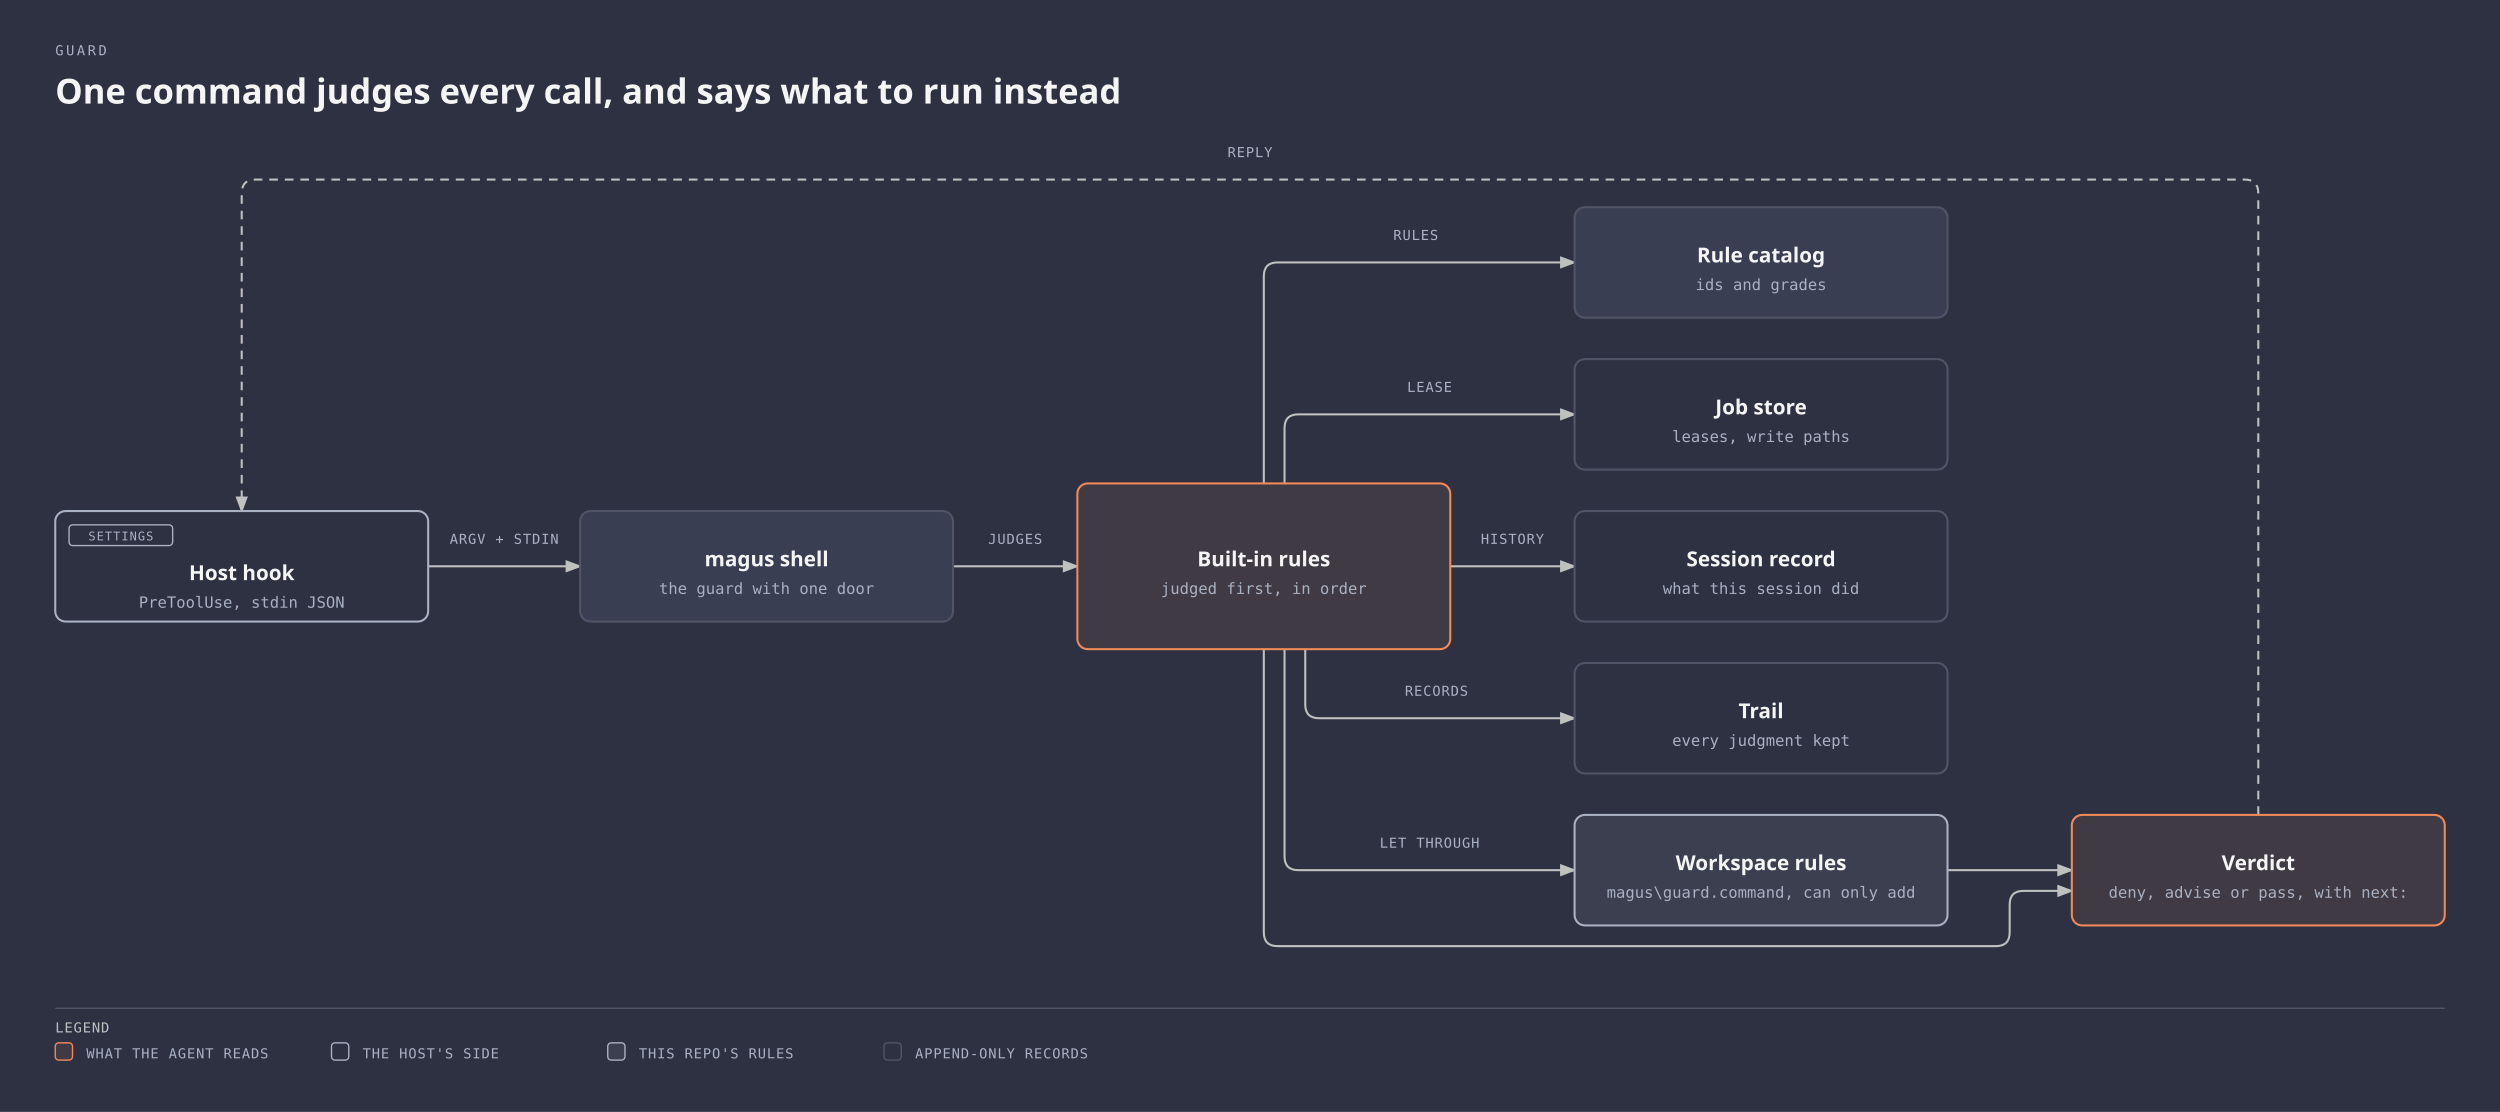
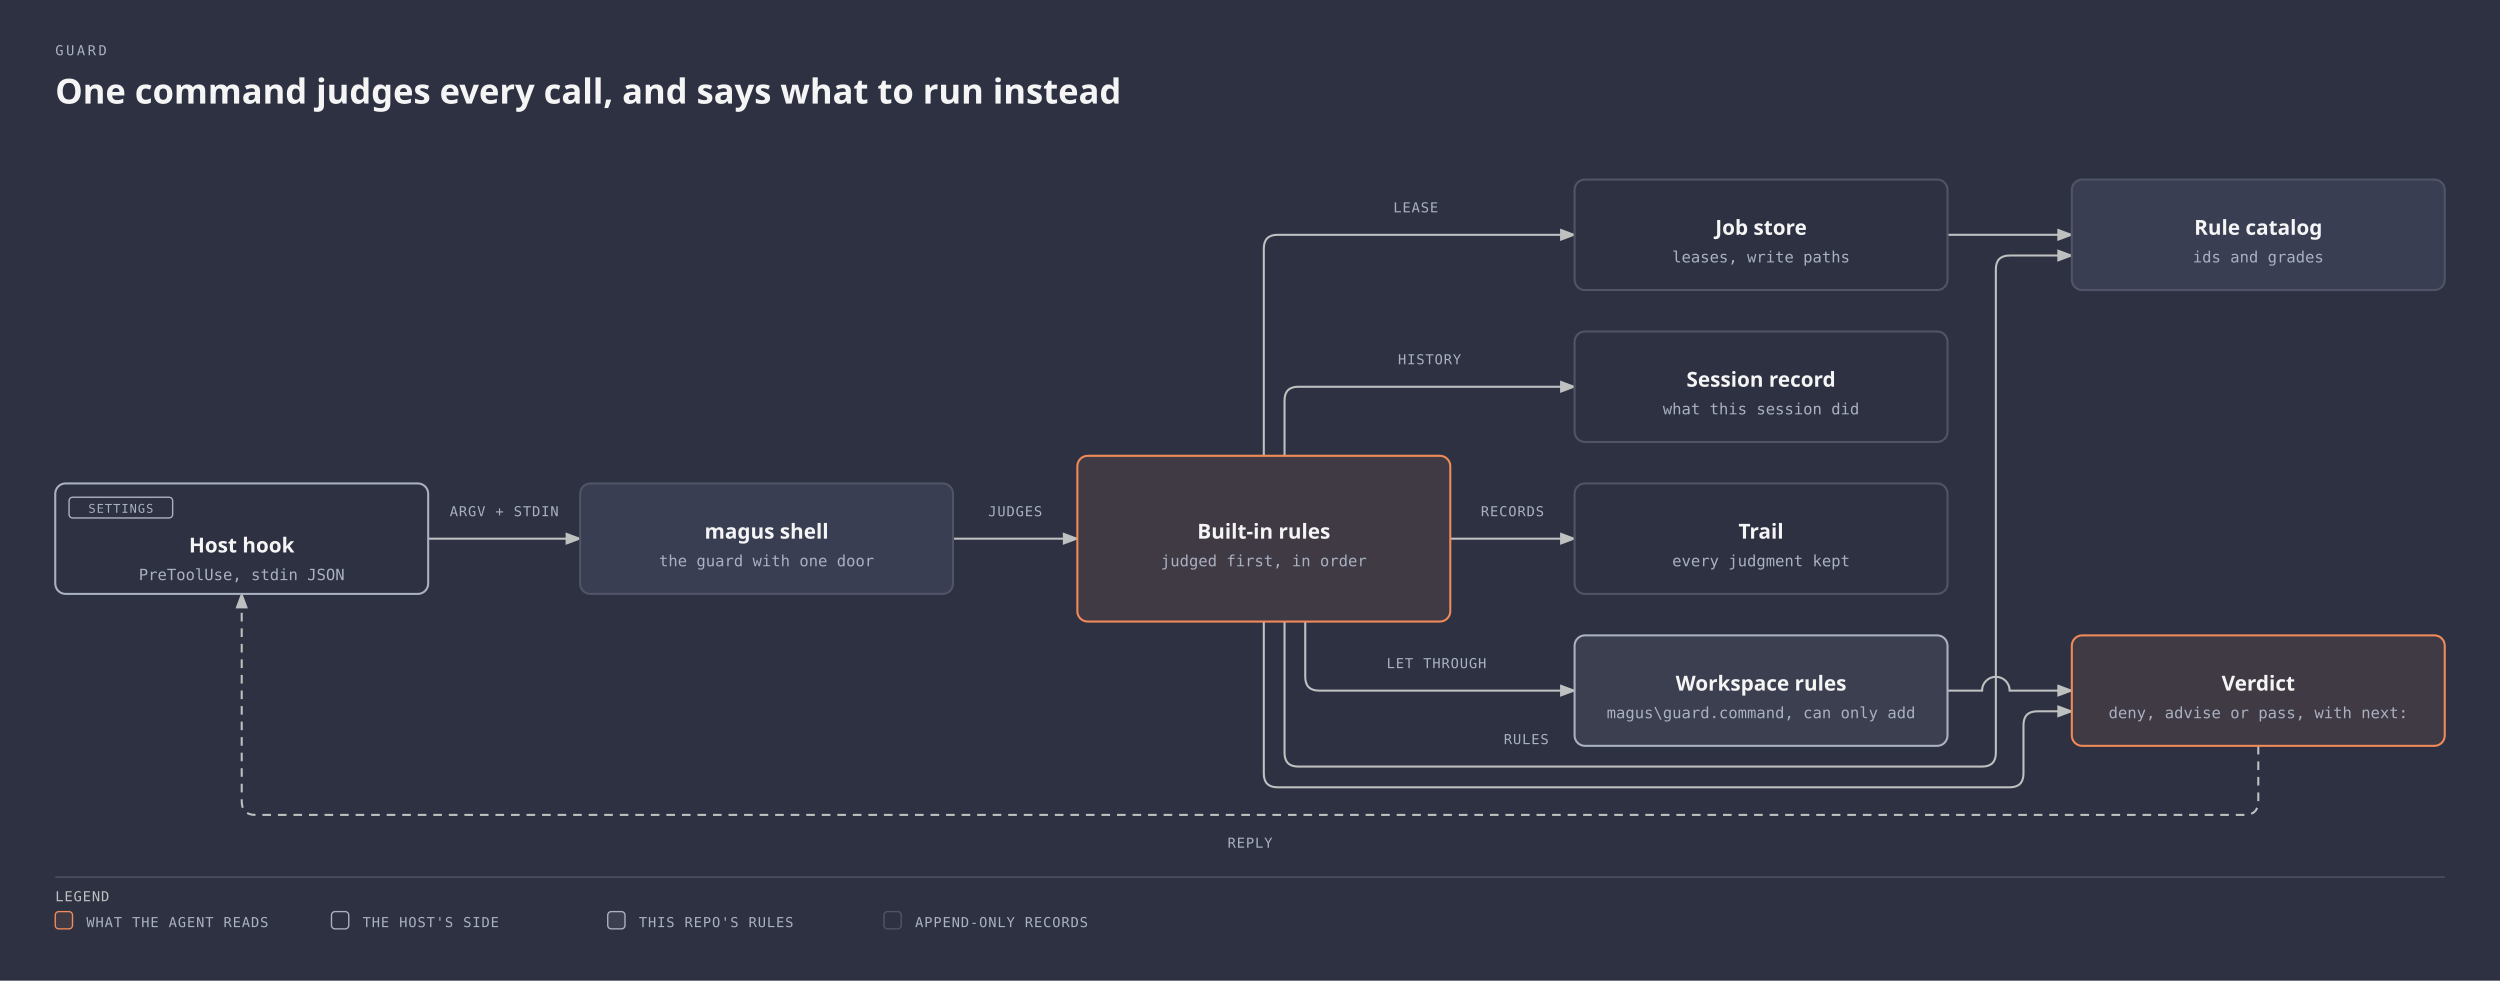
- <svg xmlns="http://www.w3.org/2000/svg" viewBox="0 0 1448 644" width="1448" height="644" role="img" aria-labelledby="guard-path-title guard-path-desc" class="magus-diagram">
+ <svg xmlns="http://www.w3.org/2000/svg" viewBox="0 0 1448 568" width="1448" height="568" role="img" aria-labelledby="guard-path-title guard-path-desc" class="magus-diagram">
  <defs>
    <marker id="guard-path-arrow-default" markerWidth="8" markerHeight="6" refX="7" refY="3" orient="auto">
      <polygon points="0 0, 8 3, 0 6" fill="#bfc0c0" />
    </marker>
    <marker id="guard-path-arrow-accent" markerWidth="8" markerHeight="6" refX="7" refY="3" orient="auto">
      <polygon points="0 0, 8 3, 0 6" fill="#f08a59" />
    </marker>
    <marker id="guard-path-arrow-link" markerWidth="8" markerHeight="6" refX="7" refY="3" orient="auto">
      <polygon points="0 0, 8 3, 0 6" fill="#6a95d8" />
    </marker>
  </defs>
  <rect width="100%" height="100%" fill="#2d3142" />
  <text x="32" y="32" fill="#a9b1c2" font-family="monospace" font-size="8" style="font-variant-ligatures:none" letter-spacing="0.18em">GUARD</text>
  <text x="32" y="60" fill="#f5f5f5" font-family="sans-serif" font-size="20" font-weight="600">One command judges every call, and says what to run instead</text>
  <g transform="translate(0,40)">
-     <path data-edge="external:Host hook-&gt;cmd/magus" id="guard-path-edge-external_3aHost_20hook-cmd_2fmagus" d="M 248 288 L 336 288" fill="none" stroke="#bfc0c0" stroke-width="1.2" marker-end="url(#guard-path-arrow-default)" />
-     <path data-edge="cmd/magus-&gt;internal/guard" id="guard-path-edge-cmd_2fmagus-internal_2fguard" d="M 552 288 L 624 288" fill="none" stroke="#bfc0c0" stroke-width="1.2" marker-end="url(#guard-path-arrow-default)" />
-     <path data-edge="internal/guard-&gt;internal/guard/builtin" id="guard-path-edge-internal_2fguard-internal_2fguard_2fbuiltin" d="M 732 240 L 732 120 Q 732 112 740 112 L 912 112" fill="none" stroke="#bfc0c0" stroke-width="1.2" marker-end="url(#guard-path-arrow-default)" />
-     <path data-edge="internal/guard-&gt;internal/job" id="guard-path-edge-internal_2fguard-internal_2fjob" d="M 744 240 L 744 208 Q 744 200 752 200 L 912 200" fill="none" stroke="#bfc0c0" stroke-width="1.2" marker-end="url(#guard-path-arrow-default)" />
-     <path data-edge="internal/guard-&gt;internal/sessions" id="guard-path-edge-internal_2fguard-internal_2fsessions" d="M 840 288 L 912 288" fill="none" stroke="#bfc0c0" stroke-width="1.2" marker-end="url(#guard-path-arrow-default)" />
-     <path data-edge="internal/guard-&gt;internal/trail" id="guard-path-edge-internal_2fguard-internal_2ftrail" d="M 756 336 L 756 368 Q 756 376 764 376 L 912 376" fill="none" stroke="#bfc0c0" stroke-width="1.2" marker-end="url(#guard-path-arrow-default)" />
-     <path data-edge="internal/guard-&gt;external:Workspace rules" id="guard-path-edge-internal_2fguard-external_3aWorkspace_20rules" d="M 744 336 L 744 456 Q 744 464 752 464 L 912 464" fill="none" stroke="#bfc0c0" stroke-width="1.2" marker-end="url(#guard-path-arrow-default)" />
-     <path data-edge="internal/guard-&gt;external:Verdict" id="guard-path-edge-internal_2fguard-external_3aVerdict" d="M 732 336 L 732 500 Q 732 508 740 508 L 1156 508 Q 1164 508 1164 500 L 1164 484 Q 1164 476 1172 476 L 1200 476" fill="none" stroke="#bfc0c0" stroke-width="1.2" marker-end="url(#guard-path-arrow-default)" />
-     <path data-edge="external:Workspace rules-&gt;external:Verdict" id="guard-path-edge-external_3aWorkspace_20rules-external_3aVerdict" d="M 1128 464 L 1200 464" fill="none" stroke="#bfc0c0" stroke-width="1.2" marker-end="url(#guard-path-arrow-default)" />
-     <path data-edge="external:Verdict-&gt;external:Host hook" id="guard-path-edge-external_3aVerdict-external_3aHost_20hook" d="M 1308 432 L 1308 72 Q 1308 64 1300 64 L 148 64 Q 140 64 140 72 L 140 256" fill="none" stroke="#bfc0c0" stroke-width="1.2" stroke-dasharray="5,4" marker-end="url(#guard-path-arrow-default)" />
-     <rect x="256" y="266" width="72" height="12" rx="2" fill="#2d3142" />
-     <text x="292" y="275" fill="#a9b1c2" font-family="monospace" font-size="8" style="font-variant-ligatures:none" text-anchor="middle" letter-spacing="0.06em">ARGV + STDIN</text>
-     <rect x="568" y="266" width="40" height="12" rx="2" fill="#2d3142" />
-     <text x="588" y="275" fill="#a9b1c2" font-family="monospace" font-size="8" style="font-variant-ligatures:none" text-anchor="middle" letter-spacing="0.06em">JUDGES</text>
-     <rect x="802" y="90" width="36" height="12" rx="2" fill="#2d3142" />
-     <text x="820" y="99" fill="#a9b1c2" font-family="monospace" font-size="8" style="font-variant-ligatures:none" text-anchor="middle" letter-spacing="0.06em">RULES</text>
-     <rect x="810" y="178" width="36" height="12" rx="2" fill="#2d3142" />
-     <text x="828" y="187" fill="#a9b1c2" font-family="monospace" font-size="8" style="font-variant-ligatures:none" text-anchor="middle" letter-spacing="0.06em">LEASE</text>
-     <rect x="854" y="266" width="44" height="12" rx="2" fill="#2d3142" />
-     <text x="876" y="275" fill="#a9b1c2" font-family="monospace" font-size="8" style="font-variant-ligatures:none" text-anchor="middle" letter-spacing="0.06em">HISTORY</text>
-     <rect x="810" y="354" width="44" height="12" rx="2" fill="#2d3142" />
-     <text x="832" y="363" fill="#a9b1c2" font-family="monospace" font-size="8" style="font-variant-ligatures:none" text-anchor="middle" letter-spacing="0.06em">RECORDS</text>
-     <rect x="796" y="442" width="64" height="12" rx="2" fill="#2d3142" />
-     <text x="828" y="451" fill="#a9b1c2" font-family="monospace" font-size="8" style="font-variant-ligatures:none" text-anchor="middle" letter-spacing="0.06em">LET THROUGH</text>
-     <rect x="706" y="42" width="36" height="12" rx="2" fill="#2d3142" />
-     <text x="724" y="51" fill="#a9b1c2" font-family="monospace" font-size="8" style="font-variant-ligatures:none" text-anchor="middle" letter-spacing="0.06em">REPLY</text>
+     <path data-edge="external:Host hook-&gt;cmd/magus" id="guard-path-edge-external_3aHost_20hook-cmd_2fmagus" d="M 248 272 L 336 272" fill="none" stroke="#bfc0c0" stroke-width="1.2" marker-end="url(#guard-path-arrow-default)" />
+     <path data-edge="cmd/magus-&gt;internal/guard" id="guard-path-edge-cmd_2fmagus-internal_2fguard" d="M 552 272 L 624 272" fill="none" stroke="#bfc0c0" stroke-width="1.2" marker-end="url(#guard-path-arrow-default)" />
+     <path data-edge="internal/guard-&gt;internal/guard/builtin" id="guard-path-edge-internal_2fguard-internal_2fguard_2fbuiltin" d="M 744 320 L 744 396 Q 744 404 752 404 L 1148 404 Q 1156 404 1156 396 L 1156 116 Q 1156 108 1164 108 L 1200 108" fill="none" stroke="#bfc0c0" stroke-width="1.2" marker-end="url(#guard-path-arrow-default)" />
+     <path data-edge="internal/guard-&gt;internal/job" id="guard-path-edge-internal_2fguard-internal_2fjob" d="M 732 224 L 732 104 Q 732 96 740 96 L 912 96" fill="none" stroke="#bfc0c0" stroke-width="1.2" marker-end="url(#guard-path-arrow-default)" />
+     <path data-edge="internal/guard-&gt;internal/sessions" id="guard-path-edge-internal_2fguard-internal_2fsessions" d="M 744 224 L 744 192 Q 744 184 752 184 L 912 184" fill="none" stroke="#bfc0c0" stroke-width="1.2" marker-end="url(#guard-path-arrow-default)" />
+     <path data-edge="internal/guard-&gt;internal/trail" id="guard-path-edge-internal_2fguard-internal_2ftrail" d="M 840 272 L 912 272" fill="none" stroke="#bfc0c0" stroke-width="1.2" marker-end="url(#guard-path-arrow-default)" />
+     <path data-edge="internal/guard-&gt;external:Workspace rules" id="guard-path-edge-internal_2fguard-external_3aWorkspace_20rules" d="M 756 320 L 756 352 Q 756 360 764 360 L 912 360" fill="none" stroke="#bfc0c0" stroke-width="1.2" marker-end="url(#guard-path-arrow-default)" />
+     <path data-edge="internal/guard-&gt;external:Verdict" id="guard-path-edge-internal_2fguard-external_3aVerdict" d="M 732 320 L 732 408 Q 732 416 740 416 L 1164 416 Q 1172 416 1172 408 L 1172 380 Q 1172 372 1180 372 L 1200 372" fill="none" stroke="#bfc0c0" stroke-width="1.2" marker-end="url(#guard-path-arrow-default)" />
+     <path data-edge="internal/job-&gt;internal/guard/builtin" id="guard-path-edge-internal_2fjob-internal_2fguard_2fbuiltin" d="M 1128 96 L 1200 96" fill="none" stroke="#bfc0c0" stroke-width="1.2" marker-end="url(#guard-path-arrow-default)" />
+     <path data-edge="external:Workspace rules-&gt;external:Verdict" id="guard-path-edge-external_3aWorkspace_20rules-external_3aVerdict" d="M 1128 360 L 1148 360 A 8 8 0 0 1 1164 360 L 1200 360" fill="none" stroke="#bfc0c0" stroke-width="1.2" marker-end="url(#guard-path-arrow-default)" />
+     <path data-edge="external:Verdict-&gt;external:Host hook" id="guard-path-edge-external_3aVerdict-external_3aHost_20hook" d="M 1308 392 L 1308 424 Q 1308 432 1300 432 L 148 432 Q 140 432 140 424 L 140 304" fill="none" stroke="#bfc0c0" stroke-width="1.2" stroke-dasharray="5,4" marker-end="url(#guard-path-arrow-default)" />
+     <rect x="256" y="250" width="72" height="12" rx="2" fill="#2d3142" />
+     <text x="292" y="259" fill="#a9b1c2" font-family="monospace" font-size="8" style="font-variant-ligatures:none" text-anchor="middle" letter-spacing="0.06em">ARGV + STDIN</text>
+     <rect x="568" y="250" width="40" height="12" rx="2" fill="#2d3142" />
+     <text x="588" y="259" fill="#a9b1c2" font-family="monospace" font-size="8" style="font-variant-ligatures:none" text-anchor="middle" letter-spacing="0.06em">JUDGES</text>
+     <rect x="866" y="382" width="36" height="12" rx="2" fill="#2d3142" />
+     <text x="884" y="391" fill="#a9b1c2" font-family="monospace" font-size="8" style="font-variant-ligatures:none" text-anchor="middle" letter-spacing="0.06em">RULES</text>
+     <rect x="802" y="74" width="36" height="12" rx="2" fill="#2d3142" />
+     <text x="820" y="83" fill="#a9b1c2" font-family="monospace" font-size="8" style="font-variant-ligatures:none" text-anchor="middle" letter-spacing="0.06em">LEASE</text>
+     <rect x="806" y="162" width="44" height="12" rx="2" fill="#2d3142" />
+     <text x="828" y="171" fill="#a9b1c2" font-family="monospace" font-size="8" style="font-variant-ligatures:none" text-anchor="middle" letter-spacing="0.06em">HISTORY</text>
+     <rect x="854" y="250" width="44" height="12" rx="2" fill="#2d3142" />
+     <text x="876" y="259" fill="#a9b1c2" font-family="monospace" font-size="8" style="font-variant-ligatures:none" text-anchor="middle" letter-spacing="0.06em">RECORDS</text>
+     <rect x="800" y="338" width="64" height="12" rx="2" fill="#2d3142" />
+     <text x="832" y="347" fill="#a9b1c2" font-family="monospace" font-size="8" style="font-variant-ligatures:none" text-anchor="middle" letter-spacing="0.06em">LET THROUGH</text>
+     <rect x="706" y="442" width="36" height="12" rx="2" fill="#2d3142" />
+     <text x="724" y="451" fill="#a9b1c2" font-family="monospace" font-size="8" style="font-variant-ligatures:none" text-anchor="middle" letter-spacing="0.06em">REPLY</text>
    <g data-node="external:Host hook">
-       <rect x="32" y="256" width="216" height="64" rx="6" fill="#2d3142" />
-       <rect x="32" y="256" width="216" height="64" rx="6" fill="#2d3142" stroke="#a9b1c2" stroke-width="1.2" />
-       <rect x="40" y="264" width="60" height="12" rx="2" fill="none" stroke="#a9b1c2" stroke-width="0.8" />
-       <text x="70" y="273" fill="#a9b1c2" font-family="monospace" font-size="7" style="font-variant-ligatures:none" text-anchor="middle" letter-spacing="0.08em">SETTINGS</text>
-       <text x="140" y="296" fill="#f5f5f5" font-family="sans-serif" font-size="12" font-weight="600" text-anchor="middle">Host hook</text>
-       <text x="140" y="312" fill="#a9b1c2" font-family="monospace" font-size="9" style="font-variant-ligatures:none" text-anchor="middle">PreToolUse, stdin JSON</text>
+       <rect x="32" y="240" width="216" height="64" rx="6" fill="#2d3142" />
+       <rect x="32" y="240" width="216" height="64" rx="6" fill="#2d3142" stroke="#a9b1c2" stroke-width="1.2" />
+       <rect x="40" y="248" width="60" height="12" rx="2" fill="none" stroke="#a9b1c2" stroke-width="0.8" />
+       <text x="70" y="257" fill="#a9b1c2" font-family="monospace" font-size="7" style="font-variant-ligatures:none" text-anchor="middle" letter-spacing="0.08em">SETTINGS</text>
+       <text x="140" y="280" fill="#f5f5f5" font-family="sans-serif" font-size="12" font-weight="600" text-anchor="middle">Host hook</text>
+       <text x="140" y="296" fill="#a9b1c2" font-family="monospace" font-size="9" style="font-variant-ligatures:none" text-anchor="middle">PreToolUse, stdin JSON</text>
    </g>
    <g data-node="cmd/magus" data-anchor="cmd/magus">
-       <rect x="336" y="256" width="216" height="64" rx="6" fill="#2d3142" />
-       <rect x="336" y="256" width="216" height="64" rx="6" fill="#393e53" stroke="#505466" stroke-width="1.2" />
-       <text x="444" y="288" fill="#f5f5f5" font-family="sans-serif" font-size="12" font-weight="600" text-anchor="middle">magus shell</text>
-       <text x="444" y="304" fill="#a9b1c2" font-family="monospace" font-size="9" style="font-variant-ligatures:none" text-anchor="middle">the guard with one door</text>
+       <rect x="336" y="240" width="216" height="64" rx="6" fill="#2d3142" />
+       <rect x="336" y="240" width="216" height="64" rx="6" fill="#393e53" stroke="#505466" stroke-width="1.2" />
+       <text x="444" y="272" fill="#f5f5f5" font-family="sans-serif" font-size="12" font-weight="600" text-anchor="middle">magus shell</text>
+       <text x="444" y="288" fill="#a9b1c2" font-family="monospace" font-size="9" style="font-variant-ligatures:none" text-anchor="middle">the guard with one door</text>
    </g>
    <g data-node="internal/guard" data-anchor="internal/guard">
-       <rect x="624" y="240" width="216" height="96" rx="6" fill="#2d3142" />
-       <rect x="624" y="240" width="216" height="96" rx="6" fill="#403a44" stroke="#f08a59" stroke-width="1.2" />
-       <text x="732" y="288" fill="#f5f5f5" font-family="sans-serif" font-size="12" font-weight="600" text-anchor="middle">Built-in rules</text>
-       <text x="732" y="304" fill="#a9b1c2" font-family="monospace" font-size="9" style="font-variant-ligatures:none" text-anchor="middle">judged first, in order</text>
+       <rect x="624" y="224" width="216" height="96" rx="6" fill="#2d3142" />
+       <rect x="624" y="224" width="216" height="96" rx="6" fill="#403a44" stroke="#f08a59" stroke-width="1.2" />
+       <text x="732" y="272" fill="#f5f5f5" font-family="sans-serif" font-size="12" font-weight="600" text-anchor="middle">Built-in rules</text>
+       <text x="732" y="288" fill="#a9b1c2" font-family="monospace" font-size="9" style="font-variant-ligatures:none" text-anchor="middle">judged first, in order</text>
    </g>
    <g data-node="internal/guard/builtin" data-anchor="internal/guard/builtin">
-       <rect x="912" y="80" width="216" height="64" rx="6" fill="#2d3142" />
-       <rect x="912" y="80" width="216" height="64" rx="6" fill="#393e53" stroke="#505466" stroke-width="1.2" />
-       <text x="1020" y="112" fill="#f5f5f5" font-family="sans-serif" font-size="12" font-weight="600" text-anchor="middle">Rule catalog</text>
-       <text x="1020" y="128" fill="#a9b1c2" font-family="monospace" font-size="9" style="font-variant-ligatures:none" text-anchor="middle">ids and grades</text>
+       <rect x="1200" y="64" width="216" height="64" rx="6" fill="#2d3142" />
+       <rect x="1200" y="64" width="216" height="64" rx="6" fill="#393e53" stroke="#505466" stroke-width="1.2" />
+       <text x="1308" y="96" fill="#f5f5f5" font-family="sans-serif" font-size="12" font-weight="600" text-anchor="middle">Rule catalog</text>
+       <text x="1308" y="112" fill="#a9b1c2" font-family="monospace" font-size="9" style="font-variant-ligatures:none" text-anchor="middle">ids and grades</text>
    </g>
    <g data-node="internal/job" data-anchor="internal/job">
-       <rect x="912" y="168" width="216" height="64" rx="6" fill="#2d3142" />
-       <rect x="912" y="168" width="216" height="64" rx="6" fill="#2d3142" stroke="#505466" stroke-width="1.2" />
-       <text x="1020" y="200" fill="#f5f5f5" font-family="sans-serif" font-size="12" font-weight="600" text-anchor="middle">Job store</text>
-       <text x="1020" y="216" fill="#a9b1c2" font-family="monospace" font-size="9" style="font-variant-ligatures:none" text-anchor="middle">leases, write paths</text>
+       <rect x="912" y="64" width="216" height="64" rx="6" fill="#2d3142" />
+       <rect x="912" y="64" width="216" height="64" rx="6" fill="#2d3142" stroke="#505466" stroke-width="1.2" />
+       <text x="1020" y="96" fill="#f5f5f5" font-family="sans-serif" font-size="12" font-weight="600" text-anchor="middle">Job store</text>
+       <text x="1020" y="112" fill="#a9b1c2" font-family="monospace" font-size="9" style="font-variant-ligatures:none" text-anchor="middle">leases, write paths</text>
    </g>
    <g data-node="internal/sessions" data-anchor="internal/sessions">
-       <rect x="912" y="256" width="216" height="64" rx="6" fill="#2d3142" />
-       <rect x="912" y="256" width="216" height="64" rx="6" fill="#2d3142" stroke="#505466" stroke-width="1.2" />
-       <text x="1020" y="288" fill="#f5f5f5" font-family="sans-serif" font-size="12" font-weight="600" text-anchor="middle">Session record</text>
-       <text x="1020" y="304" fill="#a9b1c2" font-family="monospace" font-size="9" style="font-variant-ligatures:none" text-anchor="middle">what this session did</text>
+       <rect x="912" y="152" width="216" height="64" rx="6" fill="#2d3142" />
+       <rect x="912" y="152" width="216" height="64" rx="6" fill="#2d3142" stroke="#505466" stroke-width="1.2" />
+       <text x="1020" y="184" fill="#f5f5f5" font-family="sans-serif" font-size="12" font-weight="600" text-anchor="middle">Session record</text>
+       <text x="1020" y="200" fill="#a9b1c2" font-family="monospace" font-size="9" style="font-variant-ligatures:none" text-anchor="middle">what this session did</text>
    </g>
    <g data-node="internal/trail" data-anchor="internal/trail">
-       <rect x="912" y="344" width="216" height="64" rx="6" fill="#2d3142" />
-       <rect x="912" y="344" width="216" height="64" rx="6" fill="#2d3142" stroke="#505466" stroke-width="1.2" />
-       <text x="1020" y="376" fill="#f5f5f5" font-family="sans-serif" font-size="12" font-weight="600" text-anchor="middle">Trail</text>
-       <text x="1020" y="392" fill="#a9b1c2" font-family="monospace" font-size="9" style="font-variant-ligatures:none" text-anchor="middle">every judgment kept</text>
+       <rect x="912" y="240" width="216" height="64" rx="6" fill="#2d3142" />
+       <rect x="912" y="240" width="216" height="64" rx="6" fill="#2d3142" stroke="#505466" stroke-width="1.2" />
+       <text x="1020" y="272" fill="#f5f5f5" font-family="sans-serif" font-size="12" font-weight="600" text-anchor="middle">Trail</text>
+       <text x="1020" y="288" fill="#a9b1c2" font-family="monospace" font-size="9" style="font-variant-ligatures:none" text-anchor="middle">every judgment kept</text>
    </g>
    <g data-node="external:Workspace rules">
-       <rect x="912" y="432" width="216" height="64" rx="6" fill="#2d3142" />
-       <rect x="912" y="432" width="216" height="64" rx="6" fill="#bfc0c0" stroke="#a9b1c2" fill-opacity="0.1" stroke-width="1.2" />
-       <text x="1020" y="464" fill="#f5f5f5" font-family="sans-serif" font-size="12" font-weight="600" text-anchor="middle">Workspace rules</text>
-       <text x="1020" y="480" fill="#a9b1c2" font-family="monospace" font-size="9" style="font-variant-ligatures:none" text-anchor="middle">magus\guard.command, can only add</text>
+       <rect x="912" y="328" width="216" height="64" rx="6" fill="#2d3142" />
+       <rect x="912" y="328" width="216" height="64" rx="6" fill="#bfc0c0" stroke="#a9b1c2" fill-opacity="0.1" stroke-width="1.2" />
+       <text x="1020" y="360" fill="#f5f5f5" font-family="sans-serif" font-size="12" font-weight="600" text-anchor="middle">Workspace rules</text>
+       <text x="1020" y="376" fill="#a9b1c2" font-family="monospace" font-size="9" style="font-variant-ligatures:none" text-anchor="middle">magus\guard.command, can only add</text>
    </g>
    <g data-node="external:Verdict">
-       <rect x="1200" y="432" width="216" height="64" rx="6" fill="#2d3142" />
-       <rect x="1200" y="432" width="216" height="64" rx="6" fill="#403a44" stroke="#f08a59" stroke-width="1.2" />
-       <text x="1308" y="464" fill="#f5f5f5" font-family="sans-serif" font-size="12" font-weight="600" text-anchor="middle">Verdict</text>
-       <text x="1308" y="480" fill="#a9b1c2" font-family="monospace" font-size="9" style="font-variant-ligatures:none" text-anchor="middle">deny, advise or pass, with next:</text>
+       <rect x="1200" y="328" width="216" height="64" rx="6" fill="#2d3142" />
+       <rect x="1200" y="328" width="216" height="64" rx="6" fill="#403a44" stroke="#f08a59" stroke-width="1.2" />
+       <text x="1308" y="360" fill="#f5f5f5" font-family="sans-serif" font-size="12" font-weight="600" text-anchor="middle">Verdict</text>
+       <text x="1308" y="376" fill="#a9b1c2" font-family="monospace" font-size="9" style="font-variant-ligatures:none" text-anchor="middle">deny, advise or pass, with next:</text>
    </g>
-     <line x1="32" y1="544" x2="1416" y2="544" stroke="#505466" stroke-width="0.8" />
-     <text x="32" y="558" fill="#bfc0c0" font-family="monospace" font-size="8" style="font-variant-ligatures:none" letter-spacing="0.06em">LEGEND</text>
-     <rect x="32" y="564" width="10" height="10" rx="2" fill="#403a44" stroke="#f08a59" stroke-width="0.8" />
-     <text x="50" y="573" fill="#a9b1c2" font-family="monospace" font-size="8" style="font-variant-ligatures:none" letter-spacing="0.06em">WHAT THE AGENT READS</text>
-     <rect x="192" y="564" width="10" height="10" rx="2" fill="#2d3142" stroke="#a9b1c2" stroke-width="0.8" />
-     <text x="210" y="573" fill="#a9b1c2" font-family="monospace" font-size="8" style="font-variant-ligatures:none" letter-spacing="0.06em">THE HOST'S SIDE</text>
-     <rect x="352" y="564" width="10" height="10" rx="2" fill="#bfc0c0" stroke="#a9b1c2" fill-opacity="0.1" stroke-width="0.8" />
-     <text x="370" y="573" fill="#a9b1c2" font-family="monospace" font-size="8" style="font-variant-ligatures:none" letter-spacing="0.06em">THIS REPO'S RULES</text>
-     <rect x="512" y="564" width="10" height="10" rx="2" fill="#2d3142" stroke="#505466" stroke-width="0.8" />
-     <text x="530" y="573" fill="#a9b1c2" font-family="monospace" font-size="8" style="font-variant-ligatures:none" letter-spacing="0.06em">APPEND-ONLY RECORDS</text>
+     <line x1="32" y1="468" x2="1416" y2="468" stroke="#505466" stroke-width="0.8" />
+     <text x="32" y="482" fill="#bfc0c0" font-family="monospace" font-size="8" style="font-variant-ligatures:none" letter-spacing="0.06em">LEGEND</text>
+     <rect x="32" y="488" width="10" height="10" rx="2" fill="#403a44" stroke="#f08a59" stroke-width="0.8" />
+     <text x="50" y="497" fill="#a9b1c2" font-family="monospace" font-size="8" style="font-variant-ligatures:none" letter-spacing="0.06em">WHAT THE AGENT READS</text>
+     <rect x="192" y="488" width="10" height="10" rx="2" fill="#2d3142" stroke="#a9b1c2" stroke-width="0.8" />
+     <text x="210" y="497" fill="#a9b1c2" font-family="monospace" font-size="8" style="font-variant-ligatures:none" letter-spacing="0.06em">THE HOST'S SIDE</text>
+     <rect x="352" y="488" width="10" height="10" rx="2" fill="#bfc0c0" stroke="#a9b1c2" fill-opacity="0.1" stroke-width="0.8" />
+     <text x="370" y="497" fill="#a9b1c2" font-family="monospace" font-size="8" style="font-variant-ligatures:none" letter-spacing="0.06em">THIS REPO'S RULES</text>
+     <rect x="512" y="488" width="10" height="10" rx="2" fill="#2d3142" stroke="#505466" stroke-width="0.8" />
+     <text x="530" y="497" fill="#a9b1c2" font-family="monospace" font-size="8" style="font-variant-ligatures:none" letter-spacing="0.06em">APPEND-ONLY RECORDS</text>
  </g>
</svg>
